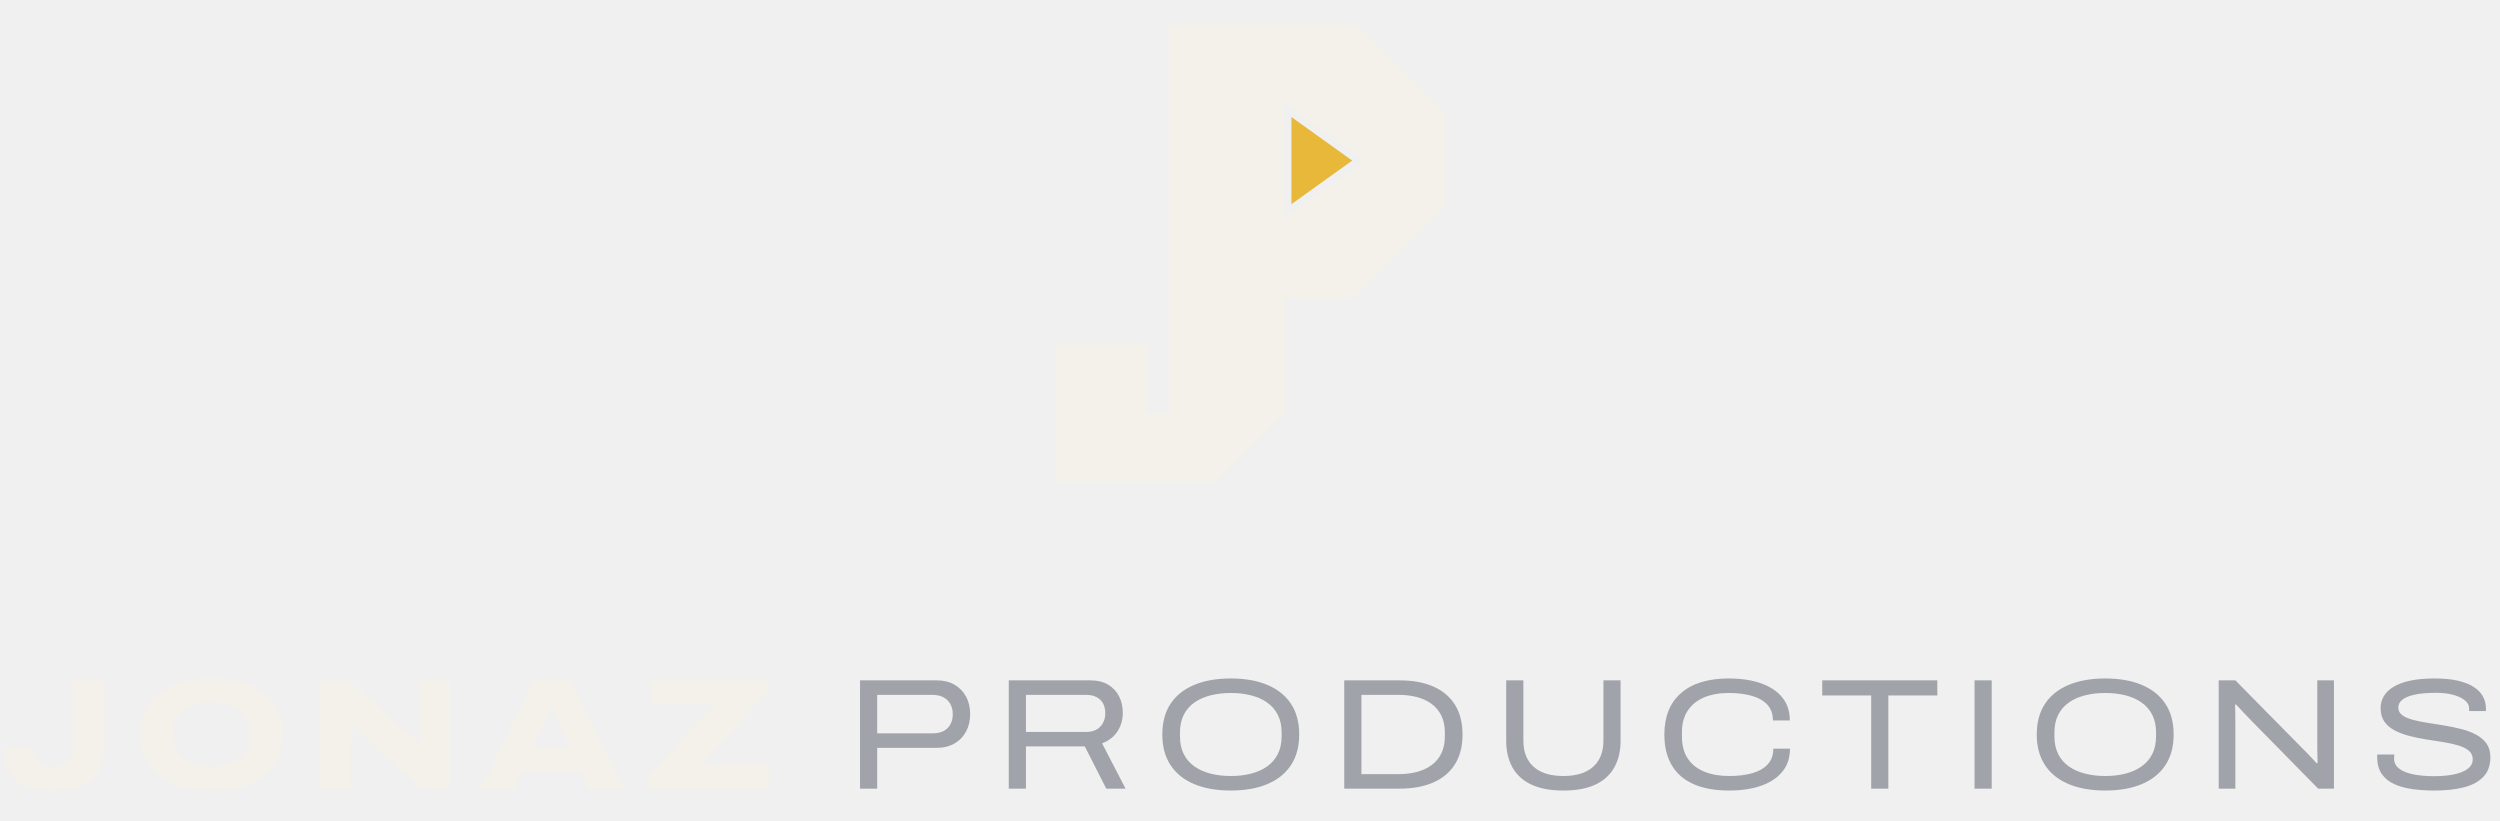
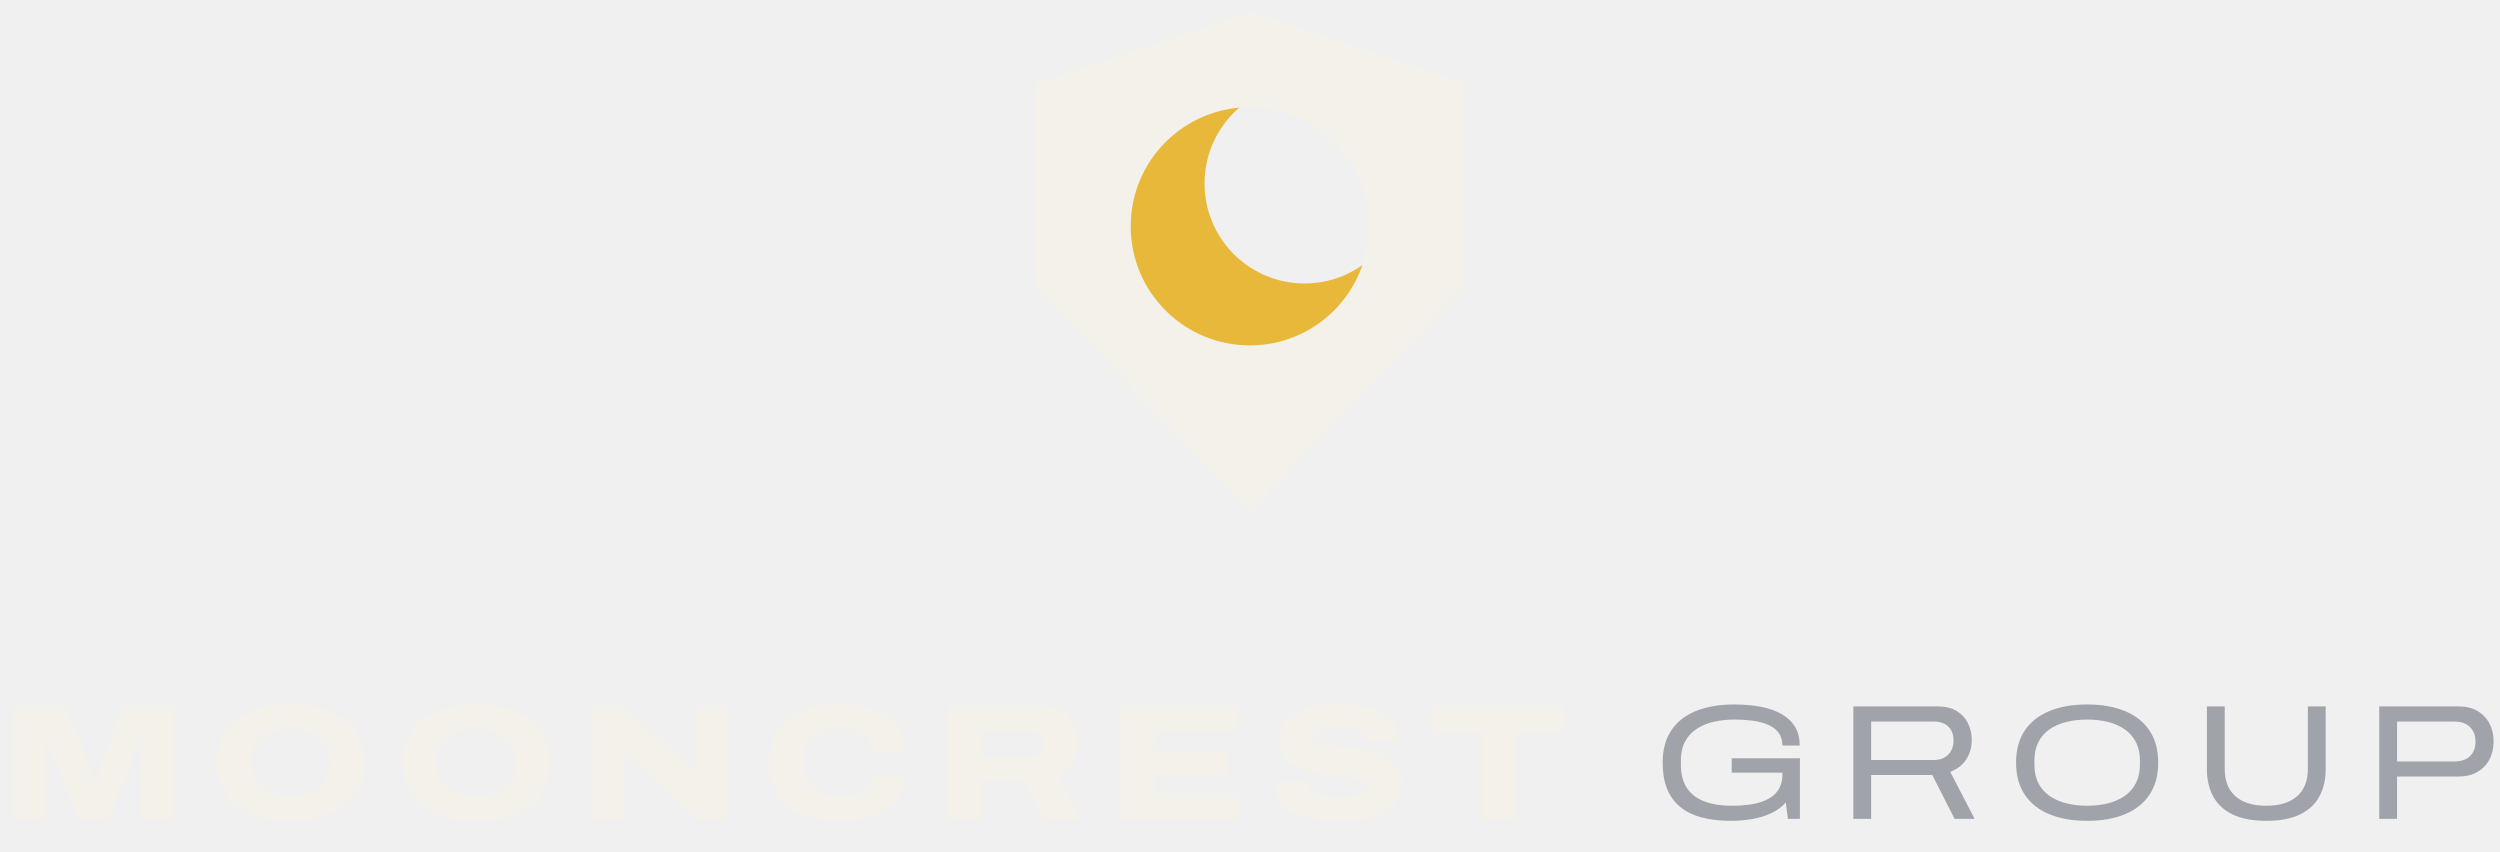
- <svg xmlns="http://www.w3.org/2000/svg" viewBox="0 0 317.0 104" role="img" aria-label="Jonaz Productions">
-   <g transform="translate(130.88 0) scale(1.4545) translate(-4 -2)">
-     <path fill="#F4F1EA" fill-rule="evenodd" d="M16 4h16l8 8v8l-8 8h-6v10l-6 6H6V32h8v6h2zM26 11v10l7-5z" />
-     <path fill="#E8B83A" d="M26.6 12.2v7.6l5.3-3.8z" />
+ <svg xmlns="http://www.w3.org/2000/svg" viewBox="0 0 305.3 104" role="img" aria-label="MOONCREST GROUP">
+   <g transform="translate(124.99 0) scale(1.4545) translate(-5 -2)">
+     <defs>
+       <mask id="s1">
+         <rect x="0" y="0" width="48" height="48" fill="#fff" />
+         <circle cx="28.6" cy="17.4" r="8.4" fill="#000" />
+       </mask>
+     </defs>
+     <path fill="#F4F1EA" fill-rule="evenodd" d="M24 3 42 9v17L24 45 6 26V9Z M24 11a10 10 0 1 0 0.001 0Z" />
+     <circle cx="24" cy="21" r="10" fill="#E8B83A" mask="url(#s1)" />
  </g>
  <g transform="translate(0 100)">
-     <path fill="#F4F1EA" d="M6.859 0.24Q4.854 0.24 3.45 -0.295Q2.046 -0.831 1.307 -1.969Q0.568 -3.107 0.568 -4.892V-5.194H4.443V-4.814Q4.443 -3.763 5.037 -3.27Q5.631 -2.778 6.715 -2.778Q7.93 -2.778 8.553 -3.378Q9.175 -3.977 9.175 -5.302V-13.751H13.25V-5.451Q13.25 -3.469 12.48 -2.209Q11.71 -0.949 10.286 -0.355Q8.862 0.24 6.859 0.24Z M26.798 0.24Q24.032 0.24 22.003 -0.606Q19.975 -1.453 18.878 -3.043Q17.781 -4.633 17.781 -6.871Q17.781 -9.127 18.878 -10.718Q19.975 -12.309 22.003 -13.15Q24.032 -13.991 26.798 -13.991Q29.6 -13.991 31.618 -13.15Q33.636 -12.309 34.733 -10.718Q35.83 -9.127 35.83 -6.871Q35.83 -4.633 34.733 -3.043Q33.636 -1.453 31.618 -0.606Q29.6 0.24 26.798 0.24ZM26.806 -2.778Q27.883 -2.778 28.77 -3.042Q29.658 -3.306 30.303 -3.808Q30.948 -4.31 31.297 -5.033Q31.645 -5.757 31.645 -6.66V-7.131Q31.645 -8.03 31.297 -8.745Q30.948 -9.461 30.303 -9.958Q29.658 -10.454 28.77 -10.713Q27.883 -10.973 26.806 -10.973Q25.729 -10.973 24.841 -10.713Q23.953 -10.454 23.308 -9.958Q22.663 -9.461 22.319 -8.745Q21.975 -8.03 21.975 -7.131V-6.66Q21.975 -5.757 22.319 -5.033Q22.663 -4.31 23.308 -3.808Q23.953 -3.306 24.841 -3.042Q25.729 -2.778 26.806 -2.778Z M40.63 0.0V-13.751H44.273L51.401 -7.335Q51.585 -7.18 51.869 -6.898Q52.153 -6.616 52.462 -6.314Q52.77 -6.012 53.007 -5.768H53.188Q53.179 -6.121 53.165 -6.664Q53.152 -7.207 53.152 -7.629V-13.751H57.006V0.0H53.413L46.46 -6.278Q45.985 -6.7 45.46 -7.216Q44.936 -7.732 44.619 -8.047H44.457Q44.466 -7.776 44.476 -7.202Q44.485 -6.628 44.485 -5.962V0.0Z M61.006 0.0 67.767 -13.751H72.293L79.054 0.0H74.649L73.61 -2.203H66.23L65.202 0.0ZM67.593 -5.185H72.247L70.994 -7.98Q70.916 -8.167 70.775 -8.51Q70.634 -8.854 70.482 -9.244Q70.33 -9.634 70.202 -9.969Q70.073 -10.305 70.01 -10.466H69.861Q69.713 -10.099 69.522 -9.622Q69.33 -9.146 69.152 -8.698Q68.975 -8.251 68.846 -7.971Z M82.041 0.0V-1.411L90.578 -10.733H82.65V-13.751H97.413V-12.349L88.847 -3.018H97.559V0.0Z" />
-     <path fill="#A0A3A9" d="M109.051 0.0V-13.731H118.782Q120.085 -13.731 121.034 -13.178Q121.983 -12.626 122.501 -11.662Q123.018 -10.698 123.018 -9.452Q123.018 -8.216 122.5 -7.245Q121.981 -6.275 121.026 -5.723Q120.071 -5.17 118.757 -5.17H111.228V0.0ZM111.228 -7.012H118.23Q119.489 -7.012 120.15 -7.676Q120.81 -8.339 120.81 -9.442Q120.81 -10.18 120.503 -10.731Q120.197 -11.283 119.624 -11.586Q119.051 -11.889 118.23 -11.889H111.228Z M127.911 0.0V-13.731H138.231Q139.599 -13.731 140.515 -13.182Q141.431 -12.634 141.901 -11.7Q142.37 -10.767 142.37 -9.605Q142.37 -8.321 141.708 -7.279Q141.045 -6.236 139.744 -5.746L142.719 0.0H140.273L137.551 -5.359H130.088V0.0ZM130.088 -7.19H137.722Q138.873 -7.19 139.512 -7.86Q140.15 -8.529 140.15 -9.573Q140.15 -10.282 139.866 -10.802Q139.582 -11.322 139.041 -11.606Q138.499 -11.889 137.722 -11.889H130.088Z M156.056 0.24Q153.38 0.24 151.427 -0.576Q149.475 -1.392 148.428 -2.978Q147.381 -4.563 147.381 -6.866Q147.381 -9.188 148.428 -10.763Q149.475 -12.338 151.427 -13.155Q153.38 -13.971 156.056 -13.971Q158.758 -13.971 160.702 -13.155Q162.645 -12.338 163.692 -10.763Q164.739 -9.188 164.739 -6.866Q164.739 -4.563 163.692 -2.978Q162.645 -1.392 160.702 -0.576Q158.758 0.24 156.056 0.24ZM156.069 -1.602Q157.442 -1.602 158.611 -1.899Q159.779 -2.195 160.655 -2.806Q161.531 -3.416 162.021 -4.375Q162.51 -5.334 162.51 -6.655V-7.105Q162.51 -8.413 162.021 -9.369Q161.531 -10.325 160.655 -10.934Q159.779 -11.543 158.611 -11.836Q157.442 -12.129 156.069 -12.129Q154.696 -12.129 153.522 -11.836Q152.349 -11.543 151.469 -10.934Q150.589 -10.325 150.104 -9.369Q149.62 -8.413 149.62 -7.105V-6.655Q149.62 -5.334 150.104 -4.375Q150.589 -3.416 151.47 -2.806Q152.351 -2.195 153.524 -1.899Q154.696 -1.602 156.069 -1.602Z M170.451 0.0V-13.731H177.459Q179.951 -13.731 181.738 -12.95Q183.525 -12.169 184.486 -10.644Q185.447 -9.118 185.447 -6.86Q185.447 -4.612 184.486 -3.087Q183.525 -1.562 181.738 -0.781Q179.951 0.0 177.459 0.0ZM172.628 -1.842H177.372Q178.61 -1.842 179.669 -2.12Q180.728 -2.398 181.523 -2.982Q182.319 -3.565 182.763 -4.473Q183.208 -5.381 183.208 -6.64V-7.091Q183.208 -8.35 182.763 -9.258Q182.319 -10.165 181.523 -10.749Q180.728 -11.332 179.669 -11.611Q178.61 -11.889 177.372 -11.889H172.628Z M198.238 0.24Q195.768 0.24 194.161 -0.523Q192.554 -1.286 191.769 -2.711Q190.985 -4.135 190.985 -6.089V-13.731H193.162V-6.091Q193.162 -3.927 194.476 -2.764Q195.79 -1.602 198.238 -1.602Q200.686 -1.602 202 -2.764Q203.314 -3.927 203.314 -6.091V-13.731H205.49V-6.089Q205.49 -4.135 204.706 -2.711Q203.922 -1.286 202.32 -0.523Q200.718 0.24 198.238 0.24Z M219.268 0.24Q216.579 0.24 214.741 -0.575Q212.902 -1.389 211.971 -2.979Q211.041 -4.569 211.041 -6.871Q211.041 -10.271 213.159 -12.121Q215.278 -13.971 219.22 -13.971Q221.512 -13.971 223.255 -13.371Q224.997 -12.77 225.974 -11.585Q226.95 -10.401 226.95 -8.641H224.806Q224.806 -9.87 224.099 -10.641Q223.391 -11.412 222.126 -11.771Q220.861 -12.129 219.178 -12.129Q217.431 -12.129 216.101 -11.578Q214.77 -11.027 214.019 -9.915Q213.269 -8.803 213.269 -7.131V-6.64Q213.269 -4.902 214.029 -3.789Q214.788 -2.677 216.138 -2.139Q217.488 -1.602 219.254 -1.602Q220.968 -1.602 222.221 -1.968Q223.473 -2.335 224.166 -3.106Q224.858 -3.877 224.858 -5.069H226.97Q226.97 -3.321 225.99 -2.136Q225.01 -0.951 223.277 -0.356Q221.545 0.24 219.268 0.24Z M237.267 0.0V-11.814H231.057V-13.731H245.653V-11.814H239.443V0.0Z M250.371 0.0V-13.731H252.548V0.0Z M266.936 0.24Q264.26 0.24 262.307 -0.576Q260.355 -1.392 259.308 -2.978Q258.261 -4.563 258.261 -6.866Q258.261 -9.188 259.308 -10.763Q260.355 -12.338 262.307 -13.155Q264.26 -13.971 266.936 -13.971Q269.638 -13.971 271.582 -13.155Q273.525 -12.338 274.572 -10.763Q275.619 -9.188 275.619 -6.866Q275.619 -4.563 274.572 -2.978Q273.525 -1.392 271.582 -0.576Q269.638 0.24 266.936 0.24ZM266.949 -1.602Q268.322 -1.602 269.491 -1.899Q270.659 -2.195 271.535 -2.806Q272.411 -3.416 272.901 -4.375Q273.39 -5.334 273.39 -6.655V-7.105Q273.39 -8.413 272.901 -9.369Q272.411 -10.325 271.535 -10.934Q270.659 -11.543 269.491 -11.836Q268.322 -12.129 266.949 -12.129Q265.576 -12.129 264.402 -11.836Q263.229 -11.543 262.349 -10.934Q261.469 -10.325 260.984 -9.369Q260.5 -8.413 260.5 -7.105V-6.655Q260.5 -5.334 260.984 -4.375Q261.469 -3.416 262.35 -2.806Q263.231 -2.195 264.404 -1.899Q265.576 -1.602 266.949 -1.602Z M281.331 0.0V-13.731H283.447L292.051 -5.004Q292.284 -4.793 292.584 -4.468Q292.884 -4.143 293.196 -3.821Q293.508 -3.499 293.724 -3.244H293.875Q293.864 -3.619 293.848 -4.194Q293.831 -4.769 293.831 -5.197V-13.731H295.943V0.0H293.942L285.281 -8.816Q284.815 -9.281 284.326 -9.815Q283.837 -10.348 283.55 -10.655H283.41Q283.421 -10.321 283.432 -9.689Q283.443 -9.058 283.443 -8.42V0.0Z M308.712 0.24Q307.254 0.24 305.935 0.064Q304.616 -0.112 303.601 -0.57Q302.585 -1.028 302.006 -1.867Q301.427 -2.705 301.427 -4.021Q301.427 -4.116 301.432 -4.199Q301.436 -4.282 301.447 -4.322H303.611Q303.591 -4.224 303.581 -4.095Q303.571 -3.967 303.571 -3.781Q303.571 -3.051 304.184 -2.56Q304.798 -2.069 305.949 -1.824Q307.101 -1.58 308.671 -1.58Q309.398 -1.58 310.103 -1.648Q310.808 -1.717 311.426 -1.867Q312.044 -2.018 312.52 -2.267Q312.996 -2.516 313.269 -2.878Q313.542 -3.239 313.542 -3.719Q313.542 -4.395 313.053 -4.806Q312.565 -5.217 311.728 -5.472Q310.891 -5.728 309.85 -5.895Q308.809 -6.063 307.702 -6.233Q306.595 -6.403 305.554 -6.67Q304.512 -6.937 303.676 -7.365Q302.839 -7.792 302.351 -8.481Q301.862 -9.17 301.862 -10.202Q301.862 -11.024 302.258 -11.709Q302.654 -12.394 303.485 -12.904Q304.316 -13.414 305.607 -13.692Q306.899 -13.971 308.7 -13.971Q310.53 -13.971 311.783 -13.659Q313.035 -13.346 313.792 -12.813Q314.55 -12.279 314.882 -11.604Q315.214 -10.929 315.214 -10.213V-9.838H313.081V-10.208Q313.081 -10.731 312.578 -11.167Q312.075 -11.604 311.135 -11.877Q310.196 -12.151 308.871 -12.151Q307.265 -12.151 306.209 -11.925Q305.153 -11.699 304.627 -11.283Q304.102 -10.868 304.102 -10.285Q304.102 -9.697 304.59 -9.329Q305.078 -8.962 305.915 -8.737Q306.752 -8.512 307.793 -8.349Q308.835 -8.186 309.941 -8.006Q311.048 -7.826 312.089 -7.56Q313.131 -7.294 313.968 -6.846Q314.804 -6.399 315.293 -5.708Q315.781 -5.016 315.781 -3.995Q315.781 -2.431 314.889 -1.498Q313.996 -0.565 312.402 -0.162Q310.808 0.24 308.712 0.24Z" />
+     <path fill="#F4F1EA" d="M1.69 0.0V-13.751H8.062L10.42 -7.789Q10.57 -7.414 10.762 -6.855Q10.954 -6.296 11.15 -5.71Q11.346 -5.123 11.491 -4.668H11.631Q11.768 -5.085 11.959 -5.641Q12.15 -6.198 12.352 -6.772Q12.554 -7.347 12.714 -7.77L15.071 -13.751H21.267V0.0H17.195V-7.096Q17.195 -7.523 17.205 -8.04Q17.215 -8.558 17.235 -9.061Q17.255 -9.563 17.264 -9.928H17.104Q16.982 -9.541 16.806 -9.018Q16.63 -8.495 16.453 -7.982Q16.277 -7.47 16.126 -7.096L13.245 0.0H9.513L6.623 -7.096Q6.421 -7.626 6.229 -8.165Q6.037 -8.704 5.891 -9.17Q5.745 -9.636 5.645 -9.928H5.485Q5.505 -9.645 5.515 -9.179Q5.525 -8.713 5.535 -8.174Q5.545 -7.635 5.545 -7.096V0.0Z M35.478 0.24Q32.712 0.24 30.683 -0.606Q28.655 -1.453 27.558 -3.043Q26.461 -4.633 26.461 -6.871Q26.461 -9.127 27.558 -10.718Q28.655 -12.309 30.683 -13.15Q32.712 -13.991 35.478 -13.991Q38.28 -13.991 40.298 -13.15Q42.316 -12.309 43.413 -10.718Q44.51 -9.127 44.51 -6.871Q44.51 -4.633 43.413 -3.043Q42.316 -1.453 40.298 -0.606Q38.28 0.24 35.478 0.24ZM35.486 -2.778Q36.563 -2.778 37.45 -3.042Q38.338 -3.306 38.983 -3.808Q39.628 -4.31 39.977 -5.033Q40.325 -5.757 40.325 -6.66V-7.131Q40.325 -8.03 39.977 -8.745Q39.628 -9.461 38.983 -9.958Q38.338 -10.454 37.45 -10.713Q36.563 -10.973 35.486 -10.973Q34.409 -10.973 33.521 -10.713Q32.633 -10.454 31.988 -9.958Q31.343 -9.461 30.999 -8.745Q30.655 -8.03 30.655 -7.131V-6.66Q30.655 -5.757 30.999 -5.033Q31.343 -4.31 31.988 -3.808Q32.633 -3.306 33.521 -3.042Q34.409 -2.778 35.486 -2.778Z M58.138 0.24Q55.372 0.24 53.343 -0.606Q51.315 -1.453 50.218 -3.043Q49.121 -4.633 49.121 -6.871Q49.121 -9.127 50.218 -10.718Q51.315 -12.309 53.343 -13.15Q55.372 -13.991 58.138 -13.991Q60.94 -13.991 62.958 -13.15Q64.976 -12.309 66.073 -10.718Q67.17 -9.127 67.17 -6.871Q67.17 -4.633 66.073 -3.043Q64.976 -1.453 62.958 -0.606Q60.94 0.24 58.138 0.24ZM58.146 -2.778Q59.223 -2.778 60.11 -3.042Q60.998 -3.306 61.643 -3.808Q62.288 -4.31 62.637 -5.033Q62.985 -5.757 62.985 -6.66V-7.131Q62.985 -8.03 62.637 -8.745Q62.288 -9.461 61.643 -9.958Q60.998 -10.454 60.11 -10.713Q59.223 -10.973 58.146 -10.973Q57.069 -10.973 56.181 -10.713Q55.293 -10.454 54.648 -9.958Q54.003 -9.461 53.659 -8.745Q53.315 -8.03 53.315 -7.131V-6.66Q53.315 -5.757 53.659 -5.033Q54.003 -4.31 54.648 -3.808Q55.293 -3.306 56.181 -3.042Q57.069 -2.778 58.146 -2.778Z M72.37 0.0V-13.751H76.013L83.141 -7.335Q83.325 -7.18 83.609 -6.898Q83.893 -6.616 84.202 -6.314Q84.51 -6.012 84.747 -5.768H84.928Q84.919 -6.121 84.905 -6.664Q84.892 -7.207 84.892 -7.629V-13.751H88.746V0.0H85.153L78.2 -6.278Q77.725 -6.7 77.2 -7.216Q76.676 -7.732 76.359 -8.047H76.197Q76.206 -7.776 76.216 -7.202Q76.225 -6.628 76.225 -5.962V0.0Z M102.589 0.24Q99.7 0.24 97.777 -0.57Q95.853 -1.38 94.897 -2.965Q93.941 -4.549 93.941 -6.88Q93.941 -10.291 96.155 -12.141Q98.37 -13.991 102.602 -13.991Q104.965 -13.991 106.762 -13.282Q108.56 -12.573 109.571 -11.284Q110.583 -9.995 110.583 -8.246H106.614Q106.614 -9.094 106.103 -9.704Q105.591 -10.314 104.676 -10.643Q103.761 -10.973 102.531 -10.973Q101.105 -10.973 100.12 -10.49Q99.134 -10.007 98.63 -9.145Q98.126 -8.283 98.126 -7.14V-6.64Q98.126 -5.51 98.63 -4.638Q99.134 -3.766 100.108 -3.272Q101.081 -2.778 102.486 -2.778Q103.808 -2.778 104.755 -3.092Q105.702 -3.406 106.214 -4.005Q106.727 -4.604 106.727 -5.443H110.592Q110.592 -3.745 109.618 -2.461Q108.643 -1.178 106.85 -0.469Q105.058 0.24 102.589 0.24Z M115.77 0.0V-13.751H127.215Q128.719 -13.751 129.703 -13.134Q130.687 -12.517 131.18 -11.508Q131.673 -10.5 131.673 -9.31Q131.673 -8.003 131.053 -6.933Q130.434 -5.863 129.19 -5.241L132.002 0.0H127.408L125.127 -4.574H119.843V0.0ZM119.843 -7.583H125.886Q126.62 -7.583 127.059 -8.024Q127.498 -8.466 127.498 -9.195Q127.498 -9.688 127.3 -10.033Q127.102 -10.378 126.743 -10.555Q126.385 -10.733 125.886 -10.733H119.843Z M136.81 0.0V-13.751H151.145V-10.733H140.893V-8.423H149.869V-5.503H140.893V-3.018H151.305V0.0Z M163.811 0.24Q162.132 0.24 160.674 0.039Q159.216 -0.162 158.12 -0.663Q157.024 -1.163 156.405 -2.06Q155.786 -2.956 155.786 -4.336Q155.786 -4.376 155.786 -4.442Q155.786 -4.507 155.806 -4.569H159.795Q159.775 -4.489 159.771 -4.4Q159.766 -4.312 159.766 -4.216Q159.766 -3.607 160.23 -3.255Q160.694 -2.903 161.542 -2.761Q162.39 -2.619 163.512 -2.619Q163.983 -2.619 164.476 -2.647Q164.968 -2.675 165.426 -2.748Q165.885 -2.821 166.25 -2.957Q166.614 -3.094 166.832 -3.31Q167.049 -3.525 167.049 -3.831Q167.049 -4.264 166.59 -4.514Q166.131 -4.764 165.347 -4.915Q164.563 -5.067 163.591 -5.185Q162.618 -5.303 161.575 -5.468Q160.532 -5.632 159.559 -5.922Q158.587 -6.212 157.803 -6.694Q157.019 -7.176 156.56 -7.933Q156.101 -8.69 156.101 -9.783Q156.101 -10.873 156.653 -11.667Q157.206 -12.462 158.203 -12.977Q159.201 -13.493 160.56 -13.742Q161.919 -13.991 163.521 -13.991Q165.154 -13.991 166.483 -13.738Q167.812 -13.485 168.766 -12.976Q169.72 -12.467 170.234 -11.693Q170.747 -10.92 170.747 -9.879V-9.602H166.798V-9.764Q166.798 -10.183 166.437 -10.506Q166.077 -10.83 165.387 -11.025Q164.698 -11.219 163.712 -11.219Q162.533 -11.219 161.774 -11.072Q161.016 -10.924 160.655 -10.669Q160.295 -10.413 160.295 -10.109Q160.295 -9.703 160.754 -9.467Q161.213 -9.23 161.997 -9.093Q162.781 -8.956 163.754 -8.837Q164.726 -8.719 165.769 -8.555Q166.812 -8.392 167.785 -8.117Q168.758 -7.843 169.541 -7.367Q170.325 -6.892 170.784 -6.165Q171.243 -5.439 171.243 -4.377Q171.243 -2.723 170.285 -1.704Q169.327 -0.685 167.649 -0.223Q165.971 0.24 163.811 0.24Z M180.966 0.0V-10.473H175.007V-13.751H190.997V-10.473H185.039V0.0Z" />
+     <path fill="#A0A3A9" d="M211.342 0.24Q207.182 0.24 205.111 -1.525Q203.041 -3.289 203.041 -6.86Q203.041 -9.191 204.082 -10.776Q205.124 -12.362 207.088 -13.166Q209.052 -13.971 211.778 -13.971Q213.626 -13.971 215.103 -13.675Q216.58 -13.378 217.629 -12.762Q218.677 -12.146 219.231 -11.2Q219.784 -10.254 219.784 -8.954H217.669Q217.669 -9.912 217.189 -10.536Q216.71 -11.161 215.884 -11.506Q215.058 -11.851 214.02 -11.99Q212.981 -12.129 211.852 -12.129Q210.499 -12.129 209.308 -11.861Q208.117 -11.592 207.206 -10.998Q206.296 -10.404 205.783 -9.446Q205.269 -8.488 205.269 -7.129V-6.649Q205.269 -4.814 206.05 -3.707Q206.831 -2.601 208.219 -2.101Q209.607 -1.602 211.436 -1.602Q213.711 -1.602 215.077 -2.066Q216.443 -2.53 217.056 -3.381Q217.669 -4.232 217.669 -5.359V-5.638H211.475V-7.404H219.804V0.0H218.337L218.082 -2.011Q217.369 -1.19 216.307 -0.694Q215.245 -0.198 213.974 0.021Q212.702 0.24 211.342 0.24Z M226.331 0.0V-13.731H236.651Q238.019 -13.731 238.935 -13.182Q239.851 -12.634 240.321 -11.7Q240.79 -10.767 240.79 -9.605Q240.79 -8.321 240.128 -7.279Q239.465 -6.236 238.164 -5.746L241.139 0.0H238.693L235.971 -5.359H228.508V0.0ZM228.508 -7.19H236.142Q237.293 -7.19 237.932 -7.86Q238.57 -8.529 238.57 -9.573Q238.57 -10.282 238.286 -10.802Q238.002 -11.322 237.461 -11.606Q236.919 -11.889 236.142 -11.889H228.508Z M254.876 0.24Q252.2 0.24 250.247 -0.576Q248.295 -1.392 247.248 -2.978Q246.201 -4.563 246.201 -6.866Q246.201 -9.188 247.248 -10.763Q248.295 -12.338 250.247 -13.155Q252.2 -13.971 254.876 -13.971Q257.578 -13.971 259.522 -13.155Q261.465 -12.338 262.512 -10.763Q263.559 -9.188 263.559 -6.866Q263.559 -4.563 262.512 -2.978Q261.465 -1.392 259.522 -0.576Q257.578 0.24 254.876 0.24ZM254.889 -1.602Q256.262 -1.602 257.431 -1.899Q258.599 -2.195 259.475 -2.806Q260.351 -3.416 260.841 -4.375Q261.33 -5.334 261.33 -6.655V-7.105Q261.33 -8.413 260.841 -9.369Q260.351 -10.325 259.475 -10.934Q258.599 -11.543 257.431 -11.836Q256.262 -12.129 254.889 -12.129Q253.516 -12.129 252.342 -11.836Q251.169 -11.543 250.289 -10.934Q249.409 -10.325 248.924 -9.369Q248.44 -8.413 248.44 -7.105V-6.655Q248.44 -5.334 248.924 -4.375Q249.409 -3.416 250.29 -2.806Q251.171 -2.195 252.344 -1.899Q253.516 -1.602 254.889 -1.602Z M276.758 0.24Q274.288 0.24 272.681 -0.523Q271.074 -1.286 270.289 -2.711Q269.505 -4.135 269.505 -6.089V-13.731H271.682V-6.091Q271.682 -3.927 272.996 -2.764Q274.31 -1.602 276.758 -1.602Q279.206 -1.602 280.52 -2.764Q281.834 -3.927 281.834 -6.091V-13.731H284.01V-6.089Q284.01 -4.135 283.226 -2.711Q282.442 -1.286 280.84 -0.523Q279.238 0.24 276.758 0.24Z M290.551 0.0V-13.731H300.282Q301.585 -13.731 302.534 -13.178Q303.483 -12.626 304.001 -11.662Q304.518 -10.698 304.518 -9.452Q304.518 -8.216 304 -7.245Q303.481 -6.275 302.526 -5.723Q301.571 -5.17 300.257 -5.17H292.728V0.0ZM292.728 -7.012H299.73Q300.989 -7.012 301.65 -7.676Q302.31 -8.339 302.31 -9.442Q302.31 -10.18 302.003 -10.731Q301.697 -11.283 301.124 -11.586Q300.551 -11.889 299.73 -11.889H292.728Z" />
  </g>
</svg>
